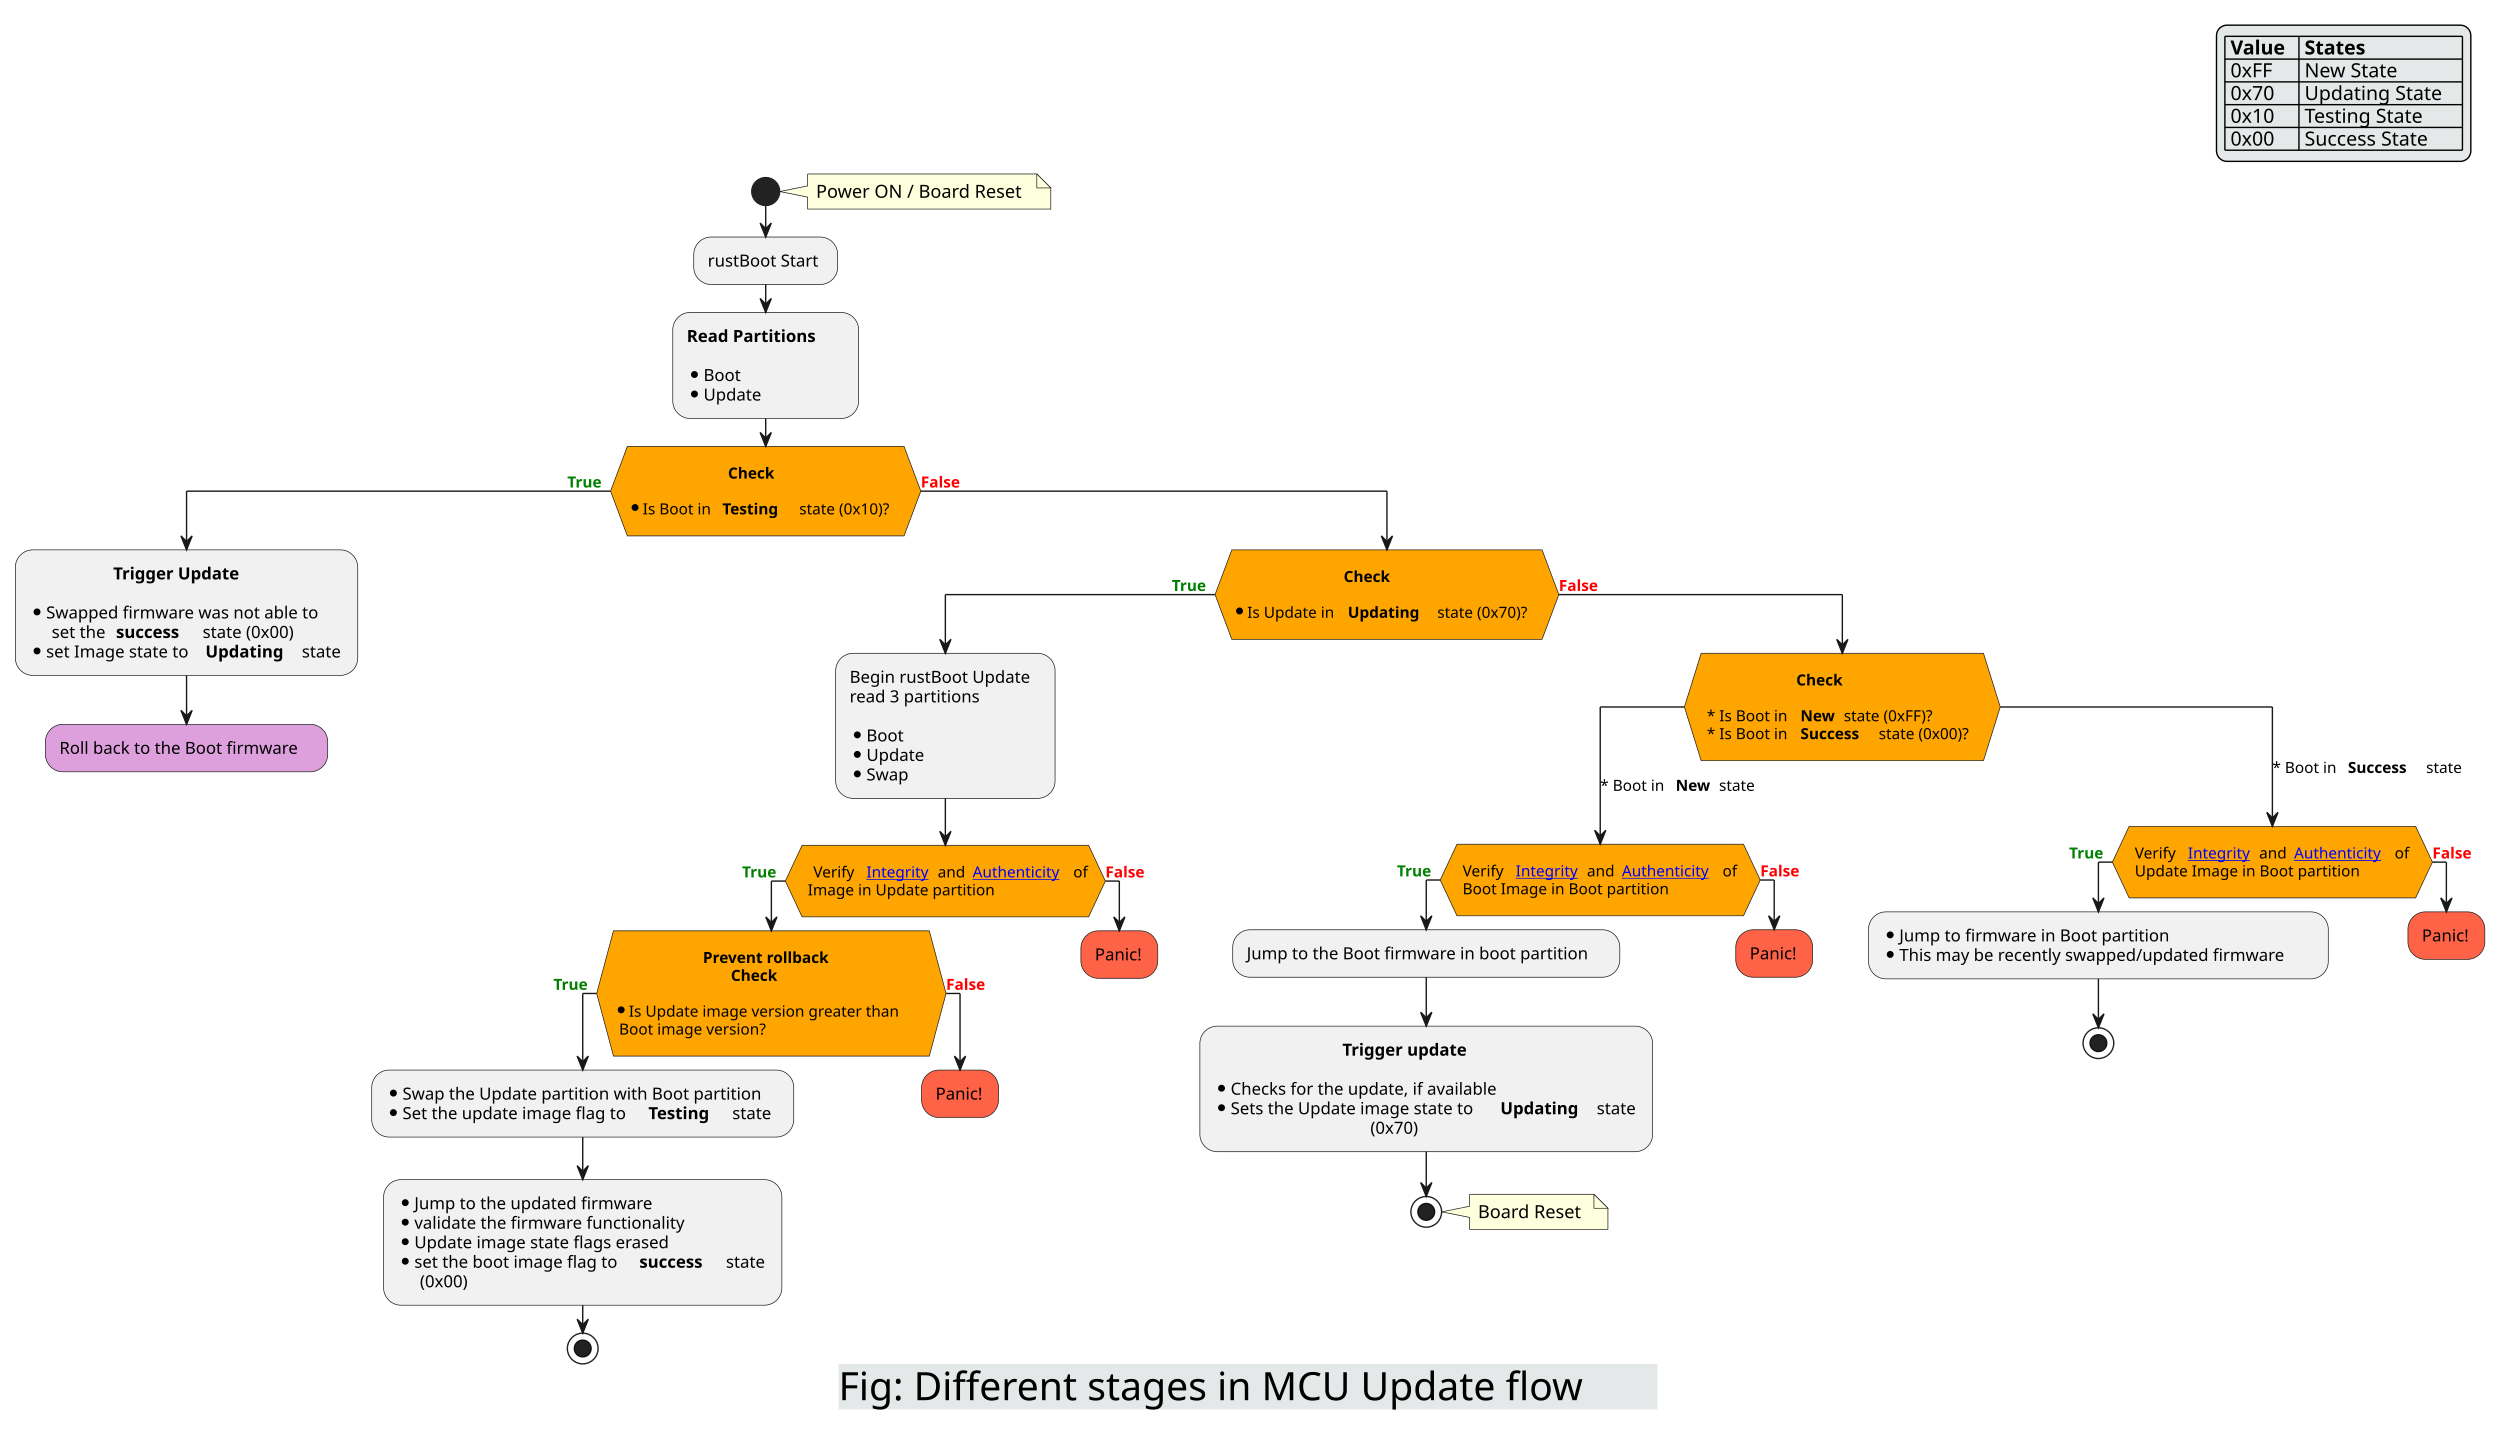
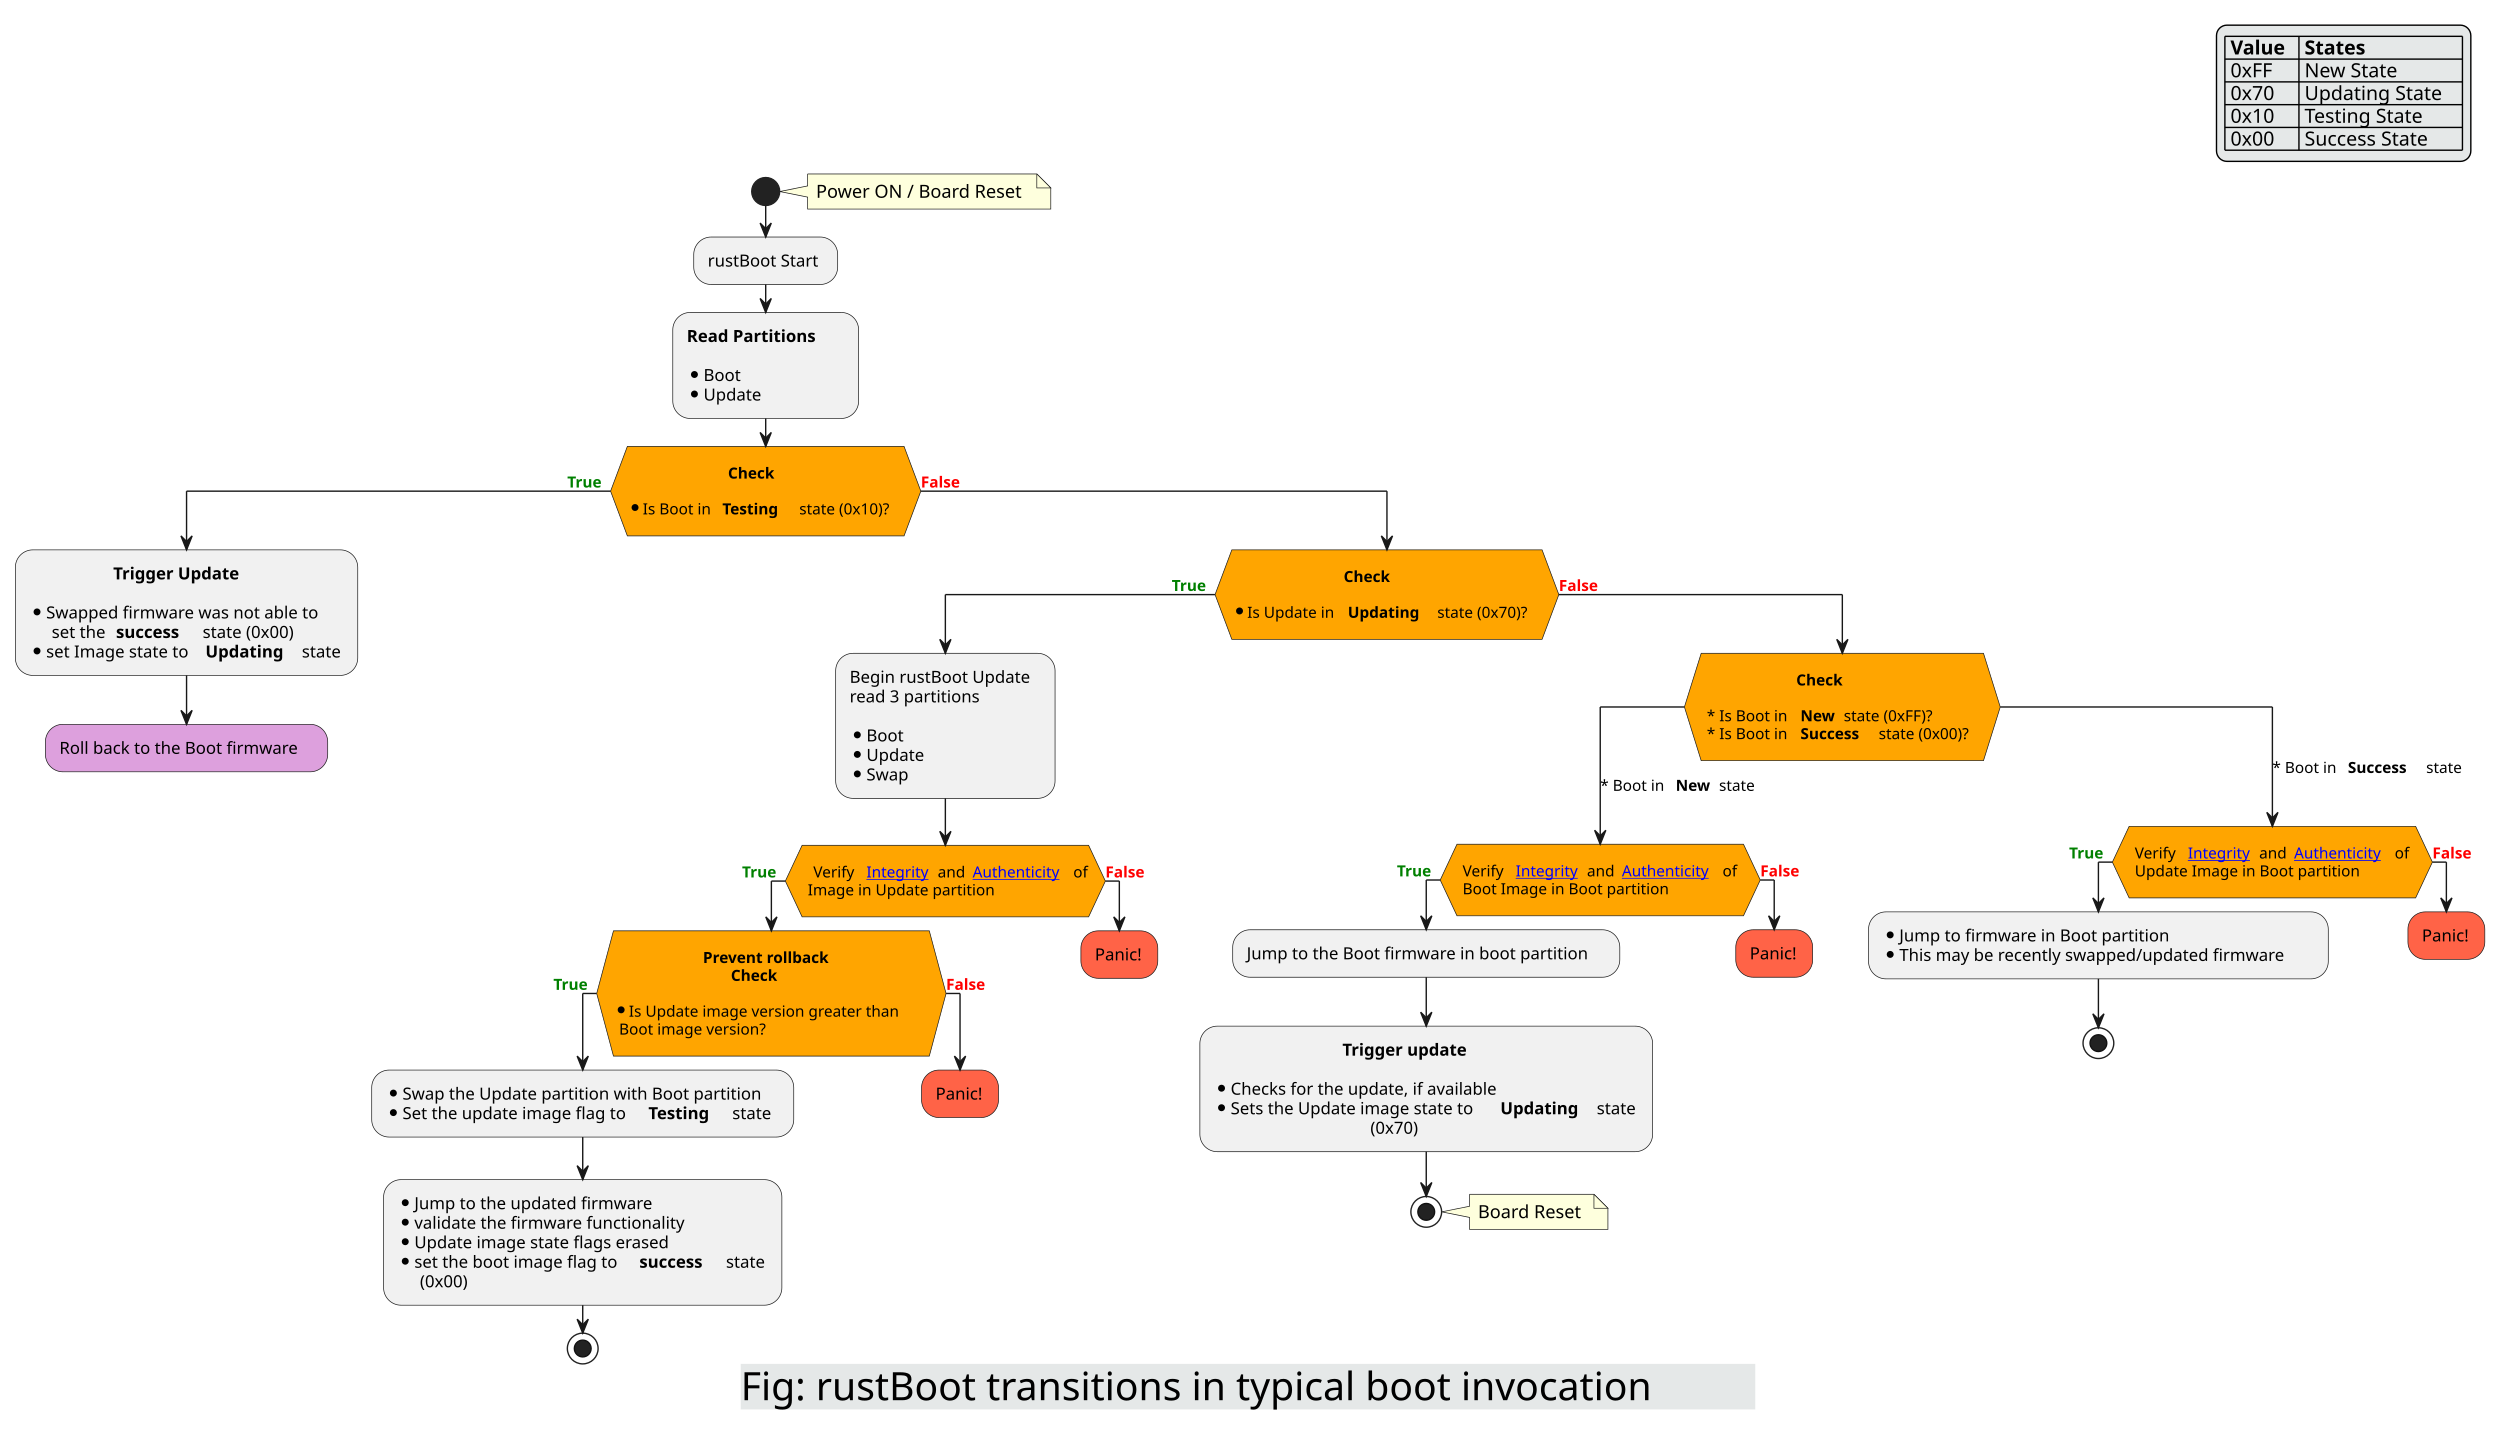
<svg xmlns="http://www.w3.org/2000/svg" xmlns:xlink="http://www.w3.org/1999/xlink" contentStyleType="text/css" height="1022px" preserveAspectRatio="none" style="width:1789px;height:1022px;background:#E5E8E8;" version="1.1" viewBox="0 0 1789 1022" width="1789px" zoomAndPan="magnify">
  <defs />
  <g>
    <rect fill="#E5E8E8" height="97.484" id="_legend" rx="7.5" ry="7.5" style="stroke:#000000;stroke-width:1.0;" width="182" x="1586.125" y="18" />
    <text fill="#000000" font-family="sans-serif" font-size="14" lengthAdjust="spacing" textLength="4" x="1592.125" y="38.995"> </text>
    <text fill="#000000" font-family="sans-serif" font-size="14" font-weight="bold" lengthAdjust="spacing" textLength="45" x="1596.125" y="38.995">Value</text>
    <text fill="#000000" font-family="sans-serif" font-size="14" lengthAdjust="spacing" textLength="4" x="1641.125" y="38.995"> </text>
    <text fill="#000000" font-family="sans-serif" font-size="14" lengthAdjust="spacing" textLength="4" x="1645.125" y="38.995"> </text>
    <text fill="#000000" font-family="sans-serif" font-size="14" font-weight="bold" lengthAdjust="spacing" textLength="54" x="1649.125" y="38.995">States</text>
    <text fill="#000000" font-family="sans-serif" font-size="14" lengthAdjust="spacing" textLength="4" x="1703.125" y="38.995"> </text>
    <text fill="#000000" font-family="sans-serif" font-size="14" lengthAdjust="spacing" textLength="33" x="1596.125" y="55.292">0xFF</text>
    <text fill="#000000" font-family="sans-serif" font-size="14" lengthAdjust="spacing" textLength="74" x="1649.125" y="55.292">New State</text>
    <text fill="#000000" font-family="sans-serif" font-size="14" lengthAdjust="spacing" textLength="35" x="1596.125" y="71.589">0x70</text>
    <text fill="#000000" font-family="sans-serif" font-size="14" lengthAdjust="spacing" textLength="109" x="1649.125" y="71.589">Updating State</text>
    <text fill="#000000" font-family="sans-serif" font-size="14" lengthAdjust="spacing" textLength="35" x="1596.125" y="87.886">0x10</text>
    <text fill="#000000" font-family="sans-serif" font-size="14" lengthAdjust="spacing" textLength="98" x="1649.125" y="87.886">Testing State</text>
    <text fill="#000000" font-family="sans-serif" font-size="14" lengthAdjust="spacing" textLength="35" x="1596.125" y="104.183">0x00</text>
    <text fill="#000000" font-family="sans-serif" font-size="14" lengthAdjust="spacing" textLength="100" x="1649.125" y="104.183">Success State</text>
    <line style="stroke:#000000;stroke-width:1.0;" x1="1592.125" x2="1762.125" y1="26" y2="26" />
    <line style="stroke:#000000;stroke-width:1.0;" x1="1592.125" x2="1762.125" y1="42.297" y2="42.297" />
    <line style="stroke:#000000;stroke-width:1.0;" x1="1592.125" x2="1762.125" y1="58.594" y2="58.594" />
    <line style="stroke:#000000;stroke-width:1.0;" x1="1592.125" x2="1762.125" y1="74.891" y2="74.891" />
    <line style="stroke:#000000;stroke-width:1.0;" x1="1592.125" x2="1762.125" y1="91.188" y2="91.188" />
    <line style="stroke:#000000;stroke-width:1.0;" x1="1592.125" x2="1762.125" y1="107.484" y2="107.484" />
    <line style="stroke:#000000;stroke-width:1.0;" x1="1592.125" x2="1592.125" y1="26" y2="107.484" />
    <line style="stroke:#000000;stroke-width:1.0;" x1="1645.125" x2="1645.125" y1="26" y2="107.484" />
    <line style="stroke:#000000;stroke-width:1.0;" x1="1762.125" x2="1762.125" y1="26" y2="107.484" />
    <path d="M577.938,124.484 L577.938,133.051 L557.938,137.051 L577.938,141.051 L577.938,149.617 A0,0 0 0 0 577.938,149.617 L751.938,149.617 A0,0 0 0 0 751.938,149.617 L751.938,134.484 L741.938,124.484 L577.938,124.484 A0,0 0 0 0 577.938,124.484 " fill="#FEFFDD" style="stroke:#181818;stroke-width:0.5;" />
    <path d="M741.938,124.484 L741.938,134.484 L751.938,134.484 L741.938,124.484 " fill="#FEFFDD" style="stroke:#181818;stroke-width:0.5;" />
    <text fill="#000000" font-family="sans-serif" font-size="13" lengthAdjust="spacing" textLength="153" x="583.938" y="141.551">Power ON / Board Reset</text>
    <ellipse cx="547.938" cy="137.051" fill="#222222" rx="10" ry="10" style="stroke:#222222;stroke-width:1.0;" />
    <rect fill="#F1F1F1" height="33.969" rx="12.5" ry="12.5" style="stroke:#181818;stroke-width:0.5;" width="103" x="496.438" y="169.617" />
    <text fill="#000000" font-family="sans-serif" font-size="12" lengthAdjust="spacing" textLength="83" x="506.438" y="190.756">rustBoot Start</text>
    <rect fill="#F1F1F1" height="75.875" rx="12.5" ry="12.5" style="stroke:#181818;stroke-width:0.5;" width="133" x="481.438" y="223.586" />
    <text fill="#000000" font-family="sans-serif" font-size="12" font-weight="bold" lengthAdjust="spacing" textLength="113" x="491.438" y="244.725">Read Partitions</text>
    <text fill="#000000" font-family="sans-serif" font-size="12" lengthAdjust="spacing" textLength="4" x="491.438" y="258.693"> </text>
    <ellipse cx="496.938" cy="267.992" fill="#000000" rx="2.5" ry="2.5" style="stroke:#000000;stroke-width:0.0;" />
    <text fill="#000000" font-family="sans-serif" font-size="12" lengthAdjust="spacing" textLength="28" x="503.438" y="272.662">Boot</text>
    <ellipse cx="496.938" cy="281.961" fill="#000000" rx="2.5" ry="2.5" style="stroke:#000000;stroke-width:0.0;" />
    <text fill="#000000" font-family="sans-serif" font-size="12" lengthAdjust="spacing" textLength="44" x="503.438" y="286.631">Update</text>
    <polygon fill="#FFA500" points="448.938,319.461,646.938,319.461,658.938,351.473,646.938,383.484,448.938,383.484,436.938,351.473,448.938,319.461" style="stroke:#181818;stroke-width:0.5;" />
    <text fill="#000000" font-family="sans-serif" font-size="11" lengthAdjust="spacing" textLength="4" x="448.938" y="329.671"> </text>
    <text fill="#000000" font-family="sans-serif" font-size="11" lengthAdjust="spacing" textLength="72" x="448.938" y="342.476">                  </text>
    <text fill="#000000" font-family="sans-serif" font-size="11" font-weight="bold" lengthAdjust="spacing" textLength="39" x="520.938" y="342.476">Check</text>
    <text fill="#000000" font-family="sans-serif" font-size="11" lengthAdjust="spacing" textLength="4" x="559.938" y="342.476"> </text>
    <text fill="#000000" font-family="sans-serif" font-size="11" lengthAdjust="spacing" textLength="4" x="448.938" y="355.281"> </text>
    <ellipse cx="454.438" cy="363.18" fill="#000000" rx="2.5" ry="2.5" style="stroke:#000000;stroke-width:0.0;" />
    <text fill="#000000" font-family="sans-serif" font-size="11" lengthAdjust="spacing" textLength="53" x="459.938" y="368.085">Is Boot in</text>
    <text fill="#000000" font-family="sans-serif" font-size="11" font-weight="bold" lengthAdjust="spacing" textLength="51" x="516.938" y="368.085">Testing</text>
    <text fill="#000000" font-family="sans-serif" font-size="11" lengthAdjust="spacing" textLength="75" x="571.938" y="368.085">state (0x10)?</text>
    <text fill="#000000" font-family="sans-serif" font-size="11" lengthAdjust="spacing" textLength="4" x="448.938" y="380.89"> </text>
    <text fill="#008000" font-family="sans-serif" font-size="11" font-weight="bold" lengthAdjust="spacing" textLength="31" x="405.938" y="348.878">True</text>
    <text fill="#FF0000" font-family="sans-serif" font-size="11" font-weight="bold" lengthAdjust="spacing" textLength="34" x="658.938" y="348.878">False</text>
    <rect fill="#F1F1F1" height="89.844" rx="12.5" ry="12.5" style="stroke:#181818;stroke-width:0.5;" width="245" x="11" y="393.484" />
    <text fill="#000000" font-family="sans-serif" font-size="12" lengthAdjust="spacing" textLength="60" x="21" y="414.623">               </text>
    <text fill="#000000" font-family="sans-serif" font-size="12" font-weight="bold" lengthAdjust="spacing" textLength="111" x="81" y="414.623">Trigger Update</text>
    <text fill="#000000" font-family="sans-serif" font-size="12" lengthAdjust="spacing" textLength="4" x="21" y="428.592"> </text>
    <ellipse cx="26.5" cy="437.891" fill="#000000" rx="2.5" ry="2.5" style="stroke:#000000;stroke-width:0.0;" />
    <text fill="#000000" font-family="sans-serif" font-size="12" lengthAdjust="spacing" textLength="211" x="33" y="442.56">Swapped firmware was not able to</text>
    <text fill="#000000" font-family="sans-serif" font-size="12" lengthAdjust="spacing" textLength="42" x="37" y="456.529">set the</text>
    <text fill="#000000" font-family="sans-serif" font-size="12" font-weight="bold" lengthAdjust="spacing" textLength="58" x="83" y="456.529">success</text>
    <text fill="#000000" font-family="sans-serif" font-size="12" lengthAdjust="spacing" textLength="75" x="145" y="456.529">state (0x00)</text>
    <ellipse cx="26.5" cy="465.828" fill="#000000" rx="2.5" ry="2.5" style="stroke:#000000;stroke-width:0.0;" />
    <text fill="#000000" font-family="sans-serif" font-size="12" lengthAdjust="spacing" textLength="110" x="33" y="470.498">set Image state to</text>
    <text fill="#000000" font-family="sans-serif" font-size="12" font-weight="bold" lengthAdjust="spacing" textLength="65" x="147" y="470.498">Updating</text>
    <text fill="#000000" font-family="sans-serif" font-size="12" lengthAdjust="spacing" textLength="30" x="216" y="470.498">state</text>
    <rect fill="#DDA0DD" height="33.969" rx="12.5" ry="12.5" style="stroke:#181818;stroke-width:0.5;" width="202" x="32.5" y="518.328" />
    <text fill="#000000" font-family="sans-serif" font-size="12" lengthAdjust="spacing" textLength="182" x="42.5" y="539.467">Roll back to the Boot firmware</text>
    <polygon fill="#FFA500" points="881.5,393.484,1103.5,393.484,1115.5,425.496,1103.5,457.508,881.5,457.508,869.5,425.496,881.5,393.484" style="stroke:#181818;stroke-width:0.5;" />
    <text fill="#000000" font-family="sans-serif" font-size="11" lengthAdjust="spacing" textLength="4" x="881.5" y="403.695"> </text>
    <text fill="#000000" font-family="sans-serif" font-size="11" lengthAdjust="spacing" textLength="80" x="881.5" y="416.5">                    </text>
    <text fill="#000000" font-family="sans-serif" font-size="11" font-weight="bold" lengthAdjust="spacing" textLength="39" x="961.5" y="416.5">Check</text>
    <text fill="#000000" font-family="sans-serif" font-size="11" lengthAdjust="spacing" textLength="4" x="1000.5" y="416.5"> </text>
    <text fill="#000000" font-family="sans-serif" font-size="11" lengthAdjust="spacing" textLength="8" x="881.5" y="429.304">  </text>
    <ellipse cx="887" cy="437.203" fill="#000000" rx="2.5" ry="2.5" style="stroke:#000000;stroke-width:0.0;" />
    <text fill="#000000" font-family="sans-serif" font-size="11" lengthAdjust="spacing" textLength="68" x="892.5" y="442.109">Is Update in</text>
    <text fill="#000000" font-family="sans-serif" font-size="11" font-weight="bold" lengthAdjust="spacing" textLength="60" x="964.5" y="442.109">Updating</text>
    <text fill="#000000" font-family="sans-serif" font-size="11" lengthAdjust="spacing" textLength="75" x="1028.5" y="442.109">state (0x70)?</text>
    <text fill="#000000" font-family="sans-serif" font-size="11" lengthAdjust="spacing" textLength="4" x="881.5" y="454.914"> </text>
    <text fill="#008000" font-family="sans-serif" font-size="11" font-weight="bold" lengthAdjust="spacing" textLength="31" x="838.5" y="422.902">True</text>
    <text fill="#FF0000" font-family="sans-serif" font-size="11" font-weight="bold" lengthAdjust="spacing" textLength="34" x="1115.5" y="422.902">False</text>
    <rect fill="#F1F1F1" height="103.812" rx="12.5" ry="12.5" style="stroke:#181818;stroke-width:0.5;" width="157" x="598" y="467.508" />
    <text fill="#000000" font-family="sans-serif" font-size="12" lengthAdjust="spacing" textLength="137" x="608" y="488.647">Begin rustBoot Update</text>
    <text fill="#000000" font-family="sans-serif" font-size="12" lengthAdjust="spacing" textLength="100" x="608" y="502.615">read 3 partitions</text>
    <text fill="#000000" font-family="sans-serif" font-size="12" lengthAdjust="spacing" textLength="4" x="608" y="516.584"> </text>
    <ellipse cx="613.5" cy="525.883" fill="#000000" rx="2.5" ry="2.5" style="stroke:#000000;stroke-width:0.0;" />
    <text fill="#000000" font-family="sans-serif" font-size="12" lengthAdjust="spacing" textLength="28" x="620" y="530.553">Boot</text>
    <ellipse cx="613.5" cy="539.852" fill="#000000" rx="2.5" ry="2.5" style="stroke:#000000;stroke-width:0.0;" />
    <text fill="#000000" font-family="sans-serif" font-size="12" lengthAdjust="spacing" textLength="44" x="620" y="544.521">Update</text>
    <ellipse cx="613.5" cy="553.82" fill="#000000" rx="2.5" ry="2.5" style="stroke:#000000;stroke-width:0.0;" />
    <text fill="#000000" font-family="sans-serif" font-size="12" lengthAdjust="spacing" textLength="33" x="620" y="558.49">Swap</text>
    <polygon fill="#FFA500" points="574,604.891,779,604.891,791,630.5,779,656.109,574,656.109,562,630.5,574,604.891" style="stroke:#181818;stroke-width:0.5;" />
    <text fill="#000000" font-family="sans-serif" font-size="11" lengthAdjust="spacing" textLength="4" x="574" y="615.101"> </text>
    <text fill="#000000" font-family="sans-serif" font-size="11" lengthAdjust="spacing" textLength="34" x="582" y="627.906">Verify</text>
    <a href="https://raw.githubusercontent.com/UdayakumarHidakal/RustBoot-state-diagrams/main/verify_Intigrity_diagram.svg" target="_top" title="Verify Integrity" xlink:actuate="onRequest" xlink:href="https://raw.githubusercontent.com/UdayakumarHidakal/RustBoot-state-diagrams/main/verify_Intigrity_diagram.svg" xlink:show="new" xlink:title="Verify Integrity" xlink:type="simple">
      <text fill="#0000FF" font-family="sans-serif" font-size="11" lengthAdjust="spacing" text-decoration="underline" textLength="47" x="620" y="627.906">Integrity</text>
    </a>
    <text fill="#000000" font-family="sans-serif" font-size="11" lengthAdjust="spacing" textLength="21" x="671" y="627.906">and</text>
    <a href="https://raw.githubusercontent.com/UdayakumarHidakal/RustBoot-state-diagrams/main/verify_Authenticity_diagram.svg" target="_top" title="Verify Authenticity" xlink:actuate="onRequest" xlink:href="https://raw.githubusercontent.com/UdayakumarHidakal/RustBoot-state-diagrams/main/verify_Authenticity_diagram.svg" xlink:show="new" xlink:title="Verify Authenticity" xlink:type="simple">
      <text fill="#0000FF" font-family="sans-serif" font-size="11" lengthAdjust="spacing" text-decoration="underline" textLength="68" x="696" y="627.906">Authenticity</text>
    </a>
    <text fill="#000000" font-family="sans-serif" font-size="11" lengthAdjust="spacing" textLength="11" x="768" y="627.906">of</text>
    <text fill="#000000" font-family="sans-serif" font-size="11" lengthAdjust="spacing" textLength="145" x="578" y="640.71">Image in Update partition</text>
    <text fill="#000000" font-family="sans-serif" font-size="11" lengthAdjust="spacing" textLength="4" x="574" y="653.515"> </text>
    <text fill="#008000" font-family="sans-serif" font-size="11" font-weight="bold" lengthAdjust="spacing" textLength="31" x="531" y="627.906">True</text>
    <text fill="#FF0000" font-family="sans-serif" font-size="11" font-weight="bold" lengthAdjust="spacing" textLength="34" x="791" y="627.906">False</text>
    <polygon fill="#FFA500" points="439,666.109,665,666.109,677,710.926,665,755.742,439,755.742,427,710.926,439,666.109" style="stroke:#181818;stroke-width:0.5;" />
    <text fill="#000000" font-family="sans-serif" font-size="11" lengthAdjust="spacing" textLength="4" x="439" y="676.32"> </text>
    <text fill="#000000" font-family="sans-serif" font-size="11" lengthAdjust="spacing" textLength="64" x="439" y="689.125">                </text>
    <text fill="#000000" font-family="sans-serif" font-size="11" font-weight="bold" lengthAdjust="spacing" textLength="110" x="503" y="689.125">Prevent rollback</text>
    <text fill="#000000" font-family="sans-serif" font-size="11" lengthAdjust="spacing" textLength="4" x="613" y="689.125"> </text>
    <text fill="#000000" font-family="sans-serif" font-size="11" lengthAdjust="spacing" textLength="84" x="439" y="701.929">                     </text>
    <text fill="#000000" font-family="sans-serif" font-size="11" font-weight="bold" lengthAdjust="spacing" textLength="39" x="523" y="701.929">Check</text>
    <text fill="#000000" font-family="sans-serif" font-size="11" lengthAdjust="spacing" textLength="4" x="562" y="701.929"> </text>
    <text fill="#000000" font-family="sans-serif" font-size="11" lengthAdjust="spacing" textLength="24" x="439" y="714.734">      </text>
    <ellipse cx="444.5" cy="722.633" fill="#000000" rx="2.5" ry="2.5" style="stroke:#000000;stroke-width:0.0;" />
    <text fill="#000000" font-family="sans-serif" font-size="11" lengthAdjust="spacing" textLength="215" x="450" y="727.539">Is Update image version greater than</text>
    <text fill="#000000" font-family="sans-serif" font-size="11" lengthAdjust="spacing" textLength="118" x="443" y="740.343">Boot image version?</text>
    <text fill="#000000" font-family="sans-serif" font-size="11" lengthAdjust="spacing" textLength="4" x="439" y="753.148"> </text>
    <text fill="#008000" font-family="sans-serif" font-size="11" font-weight="bold" lengthAdjust="spacing" textLength="31" x="396" y="708.332">True</text>
    <text fill="#FF0000" font-family="sans-serif" font-size="11" font-weight="bold" lengthAdjust="spacing" textLength="34" x="677" y="708.332">False</text>
    <rect fill="#F1F1F1" height="47.938" rx="12.5" ry="12.5" style="stroke:#181818;stroke-width:0.5;" width="302" x="266" y="765.742" />
    <ellipse cx="281.5" cy="782.211" fill="#000000" rx="2.5" ry="2.5" style="stroke:#000000;stroke-width:0.0;" />
    <text fill="#000000" font-family="sans-serif" font-size="12" lengthAdjust="spacing" textLength="270" x="288" y="786.881">Swap the Update partition with Boot partition</text>
    <ellipse cx="281.5" cy="796.18" fill="#000000" rx="2.5" ry="2.5" style="stroke:#000000;stroke-width:0.0;" />
    <text fill="#000000" font-family="sans-serif" font-size="12" lengthAdjust="spacing" textLength="172" x="288" y="800.85">Set the update image flag to</text>
    <text fill="#000000" font-family="sans-serif" font-size="12" font-weight="bold" lengthAdjust="spacing" textLength="56" x="464" y="800.85">Testing</text>
    <text fill="#000000" font-family="sans-serif" font-size="12" lengthAdjust="spacing" textLength="30" x="524" y="800.85">state</text>
    <rect fill="#F1F1F1" height="89.844" rx="12.5" ry="12.5" style="stroke:#181818;stroke-width:0.5;" width="285" x="274.5" y="844.156" />
    <ellipse cx="290" cy="860.625" fill="#000000" rx="2.5" ry="2.5" style="stroke:#000000;stroke-width:0.0;" />
    <text fill="#000000" font-family="sans-serif" font-size="12" lengthAdjust="spacing" textLength="180" x="296.5" y="865.295">Jump to the updated firmware</text>
    <ellipse cx="290" cy="874.594" fill="#000000" rx="2.5" ry="2.5" style="stroke:#000000;stroke-width:0.0;" />
    <text fill="#000000" font-family="sans-serif" font-size="12" lengthAdjust="spacing" textLength="202" x="296.5" y="879.264">validate the firmware functionality</text>
    <ellipse cx="290" cy="888.562" fill="#000000" rx="2.5" ry="2.5" style="stroke:#000000;stroke-width:0.0;" />
    <text fill="#000000" font-family="sans-serif" font-size="12" lengthAdjust="spacing" textLength="199" x="296.5" y="893.232">Update image state flags erased</text>
    <ellipse cx="290" cy="902.531" fill="#000000" rx="2.5" ry="2.5" style="stroke:#000000;stroke-width:0.0;" />
    <text fill="#000000" font-family="sans-serif" font-size="12" lengthAdjust="spacing" textLength="157" x="296.5" y="907.201">set the boot image flag to</text>
    <text fill="#000000" font-family="sans-serif" font-size="12" font-weight="bold" lengthAdjust="spacing" textLength="58" x="457.5" y="907.201">success</text>
    <text fill="#000000" font-family="sans-serif" font-size="12" lengthAdjust="spacing" textLength="30" x="519.5" y="907.201">state</text>
    <text fill="#000000" font-family="sans-serif" font-size="12" lengthAdjust="spacing" textLength="41" x="300.5" y="921.17">(0x00)</text>
    <ellipse cx="417" cy="965" rx="11" ry="11" style="stroke:#222222;stroke-width:1.0;fill:none;" />
    <ellipse cx="417" cy="965" fill="#222222" rx="6" ry="6" style="stroke:#111111;stroke-width:1.0;" />
    <rect fill="#FF6347" height="33.969" rx="12.5" ry="12.5" style="stroke:#181818;stroke-width:0.5;" width="55" x="659.5" y="765.742" />
    <text fill="#000000" font-family="sans-serif" font-size="12" lengthAdjust="spacing" textLength="35" x="669.5" y="786.881">Panic!</text>
    <rect fill="#FF6347" height="33.969" rx="12.5" ry="12.5" style="stroke:#181818;stroke-width:0.5;" width="55" x="773.5" y="666.109" />
    <text fill="#000000" font-family="sans-serif" font-size="12" lengthAdjust="spacing" textLength="35" x="783.5" y="687.248">Panic!</text>
    <polygon fill="#FFA500" points="1217.375,467.508,1419.375,467.508,1431.375,505.922,1419.375,544.336,1217.375,544.336,1205.375,505.922,1217.375,467.508" style="stroke:#181818;stroke-width:0.5;" />
    <text fill="#000000" font-family="sans-serif" font-size="11" lengthAdjust="spacing" textLength="4" x="1217.375" y="477.718"> </text>
    <text fill="#000000" font-family="sans-serif" font-size="11" lengthAdjust="spacing" textLength="68" x="1217.375" y="490.523">                 </text>
    <text fill="#000000" font-family="sans-serif" font-size="11" font-weight="bold" lengthAdjust="spacing" textLength="39" x="1285.375" y="490.523">Check</text>
    <text fill="#000000" font-family="sans-serif" font-size="11" lengthAdjust="spacing" textLength="4" x="1217.375" y="503.328"> </text>
    <text fill="#000000" font-family="sans-serif" font-size="11" lengthAdjust="spacing" textLength="63" x="1221.375" y="516.132">* Is Boot in</text>
    <text fill="#000000" font-family="sans-serif" font-size="11" font-weight="bold" lengthAdjust="spacing" textLength="27" x="1288.375" y="516.132">New</text>
    <text fill="#000000" font-family="sans-serif" font-size="11" lengthAdjust="spacing" textLength="73" x="1319.375" y="516.132">state (0xFF)?</text>
    <text fill="#000000" font-family="sans-serif" font-size="11" lengthAdjust="spacing" textLength="63" x="1221.375" y="528.937">* Is Boot in</text>
    <text fill="#000000" font-family="sans-serif" font-size="11" font-weight="bold" lengthAdjust="spacing" textLength="52" x="1288.375" y="528.937">Success</text>
    <text fill="#000000" font-family="sans-serif" font-size="11" lengthAdjust="spacing" textLength="75" x="1344.375" y="528.937">state (0x00)?</text>
    <text fill="#000000" font-family="sans-serif" font-size="11" lengthAdjust="spacing" textLength="4" x="1217.375" y="541.742"> </text>
    <polygon fill="#FFA500" points="1042.625,604.125,1247.625,604.125,1259.625,629.734,1247.625,655.344,1042.625,655.344,1030.625,629.734,1042.625,604.125" style="stroke:#181818;stroke-width:0.5;" />
    <text fill="#000000" font-family="sans-serif" font-size="11" lengthAdjust="spacing" textLength="4" x="1042.625" y="614.335"> </text>
    <text fill="#000000" font-family="sans-serif" font-size="11" lengthAdjust="spacing" textLength="34" x="1046.625" y="627.14">Verify</text>
    <a href="https://raw.githubusercontent.com/UdayakumarHidakal/RustBoot-state-diagrams/main/verify_Intigrity_diagram.svg" target="_top" title="Verify Integrity" xlink:actuate="onRequest" xlink:href="https://raw.githubusercontent.com/UdayakumarHidakal/RustBoot-state-diagrams/main/verify_Intigrity_diagram.svg" xlink:show="new" xlink:title="Verify Integrity" xlink:type="simple">
      <text fill="#0000FF" font-family="sans-serif" font-size="11" lengthAdjust="spacing" text-decoration="underline" textLength="47" x="1084.625" y="627.14">Integrity</text>
    </a>
    <text fill="#000000" font-family="sans-serif" font-size="11" lengthAdjust="spacing" textLength="21" x="1135.625" y="627.14">and</text>
    <a href="https://raw.githubusercontent.com/UdayakumarHidakal/RustBoot-state-diagrams/main/verify_Authenticity_diagram.svg" target="_top" title="Verify Authenticity" xlink:actuate="onRequest" xlink:href="https://raw.githubusercontent.com/UdayakumarHidakal/RustBoot-state-diagrams/main/verify_Authenticity_diagram.svg" xlink:show="new" xlink:title="Verify Authenticity" xlink:type="simple">
      <text fill="#0000FF" font-family="sans-serif" font-size="11" lengthAdjust="spacing" text-decoration="underline" textLength="68" x="1160.625" y="627.14">Authenticity</text>
    </a>
    <text fill="#000000" font-family="sans-serif" font-size="11" lengthAdjust="spacing" textLength="11" x="1232.625" y="627.14">of</text>
    <text fill="#000000" font-family="sans-serif" font-size="11" lengthAdjust="spacing" textLength="160" x="1046.625" y="639.945">Boot Image in Boot partition</text>
    <text fill="#000000" font-family="sans-serif" font-size="11" lengthAdjust="spacing" textLength="4" x="1042.625" y="652.75"> </text>
    <text fill="#008000" font-family="sans-serif" font-size="11" font-weight="bold" lengthAdjust="spacing" textLength="31" x="999.625" y="627.14">True</text>
    <text fill="#FF0000" font-family="sans-serif" font-size="11" font-weight="bold" lengthAdjust="spacing" textLength="34" x="1259.625" y="627.14">False</text>
    <rect fill="#F1F1F1" height="33.969" rx="12.5" ry="12.5" style="stroke:#181818;stroke-width:0.5;" width="277" x="882.125" y="665.344" />
    <text fill="#000000" font-family="sans-serif" font-size="12" lengthAdjust="spacing" textLength="257" x="892.125" y="686.482">Jump to the Boot firmware in boot partition</text>
    <rect fill="#F1F1F1" height="89.844" rx="12.5" ry="12.5" style="stroke:#181818;stroke-width:0.5;" width="324" x="858.625" y="734.312" />
    <text fill="#000000" font-family="sans-serif" font-size="12" lengthAdjust="spacing" textLength="92" x="868.625" y="755.451">                       </text>
    <text fill="#000000" font-family="sans-serif" font-size="12" font-weight="bold" lengthAdjust="spacing" textLength="111" x="960.625" y="755.451">Trigger update</text>
    <text fill="#000000" font-family="sans-serif" font-size="12" lengthAdjust="spacing" textLength="8" x="868.625" y="769.42">  </text>
    <ellipse cx="874.125" cy="778.719" fill="#000000" rx="2.5" ry="2.5" style="stroke:#000000;stroke-width:0.0;" />
    <text fill="#000000" font-family="sans-serif" font-size="12" lengthAdjust="spacing" textLength="206" x="880.625" y="783.389">Checks for the update, if available</text>
    <ellipse cx="874.125" cy="792.688" fill="#000000" rx="2.5" ry="2.5" style="stroke:#000000;stroke-width:0.0;" />
    <text fill="#000000" font-family="sans-serif" font-size="12" lengthAdjust="spacing" textLength="189" x="880.625" y="797.357">Sets the Update image state to</text>
    <text fill="#000000" font-family="sans-serif" font-size="12" font-weight="bold" lengthAdjust="spacing" textLength="65" x="1073.625" y="797.357">Updating</text>
    <text fill="#000000" font-family="sans-serif" font-size="12" lengthAdjust="spacing" textLength="30" x="1142.625" y="797.357">state</text>
    <text fill="#000000" font-family="sans-serif" font-size="12" lengthAdjust="spacing" textLength="41" x="980.625" y="811.326">(0x70)</text>
    <path d="M1051.625,854.633 L1051.625,863.199 L1031.625,867.199 L1051.625,871.199 L1051.625,879.766 A0,0 0 0 0 1051.625,879.766 L1150.625,879.766 A0,0 0 0 0 1150.625,879.766 L1150.625,864.633 L1140.625,854.633 L1051.625,854.633 A0,0 0 0 0 1051.625,854.633 " fill="#FEFFDD" style="stroke:#181818;stroke-width:0.5;" />
    <path d="M1140.625,854.633 L1140.625,864.633 L1150.625,864.633 L1140.625,854.633 " fill="#FEFFDD" style="stroke:#181818;stroke-width:0.5;" />
    <text fill="#000000" font-family="sans-serif" font-size="13" lengthAdjust="spacing" textLength="78" x="1057.625" y="871.7">Board Reset</text>
    <ellipse cx="1020.625" cy="867.199" rx="11" ry="11" style="stroke:#222222;stroke-width:1.0;fill:none;" />
    <ellipse cx="1020.625" cy="867.199" fill="#222222" rx="6" ry="6" style="stroke:#111111;stroke-width:1.0;" />
    <rect fill="#FF6347" height="33.969" rx="12.5" ry="12.5" style="stroke:#181818;stroke-width:0.5;" width="55" x="1242.125" y="665.344" />
    <text fill="#000000" font-family="sans-serif" font-size="12" lengthAdjust="spacing" textLength="35" x="1252.125" y="686.482">Panic!</text>
    <polygon fill="#FFA500" points="1523.625,591.32,1728.625,591.32,1740.625,616.93,1728.625,642.539,1523.625,642.539,1511.625,616.93,1523.625,591.32" style="stroke:#181818;stroke-width:0.5;" />
    <text fill="#000000" font-family="sans-serif" font-size="11" lengthAdjust="spacing" textLength="4" x="1523.625" y="601.531"> </text>
    <text fill="#000000" font-family="sans-serif" font-size="11" lengthAdjust="spacing" textLength="34" x="1527.625" y="614.335">Verify</text>
    <a href="https://raw.githubusercontent.com/UdayakumarHidakal/RustBoot-state-diagrams/main/verify_Intigrity_diagram.svg" target="_top" title="Verify Integrity" xlink:actuate="onRequest" xlink:href="https://raw.githubusercontent.com/UdayakumarHidakal/RustBoot-state-diagrams/main/verify_Intigrity_diagram.svg" xlink:show="new" xlink:title="Verify Integrity" xlink:type="simple">
      <text fill="#0000FF" font-family="sans-serif" font-size="11" lengthAdjust="spacing" text-decoration="underline" textLength="47" x="1565.625" y="614.335">Integrity</text>
    </a>
    <text fill="#000000" font-family="sans-serif" font-size="11" lengthAdjust="spacing" textLength="21" x="1616.625" y="614.335">and</text>
    <a href="https://raw.githubusercontent.com/UdayakumarHidakal/RustBoot-state-diagrams/main/verify_Authenticity_diagram.svg" target="_top" title="Verify Authenticity" xlink:actuate="onRequest" xlink:href="https://raw.githubusercontent.com/UdayakumarHidakal/RustBoot-state-diagrams/main/verify_Authenticity_diagram.svg" xlink:show="new" xlink:title="Verify Authenticity" xlink:type="simple">
      <text fill="#0000FF" font-family="sans-serif" font-size="11" lengthAdjust="spacing" text-decoration="underline" textLength="68" x="1641.625" y="614.335">Authenticity</text>
    </a>
    <text fill="#000000" font-family="sans-serif" font-size="11" lengthAdjust="spacing" textLength="11" x="1713.625" y="614.335">of</text>
    <text fill="#000000" font-family="sans-serif" font-size="11" lengthAdjust="spacing" textLength="175" x="1527.625" y="627.14">Update Image in Boot partition</text>
    <text fill="#000000" font-family="sans-serif" font-size="11" lengthAdjust="spacing" textLength="4" x="1523.625" y="639.945"> </text>
    <text fill="#008000" font-family="sans-serif" font-size="11" font-weight="bold" lengthAdjust="spacing" textLength="31" x="1480.625" y="614.335">True</text>
    <text fill="#FF0000" font-family="sans-serif" font-size="11" font-weight="bold" lengthAdjust="spacing" textLength="34" x="1740.625" y="614.335">False</text>
    <rect fill="#F1F1F1" height="47.938" rx="12.5" ry="12.5" style="stroke:#181818;stroke-width:0.5;" width="329" x="1337.125" y="652.539" />
    <ellipse cx="1352.625" cy="669.008" fill="#000000" rx="2.5" ry="2.5" style="stroke:#000000;stroke-width:0.0;" />
    <text fill="#000000" font-family="sans-serif" font-size="12" lengthAdjust="spacing" textLength="202" x="1359.125" y="673.678">Jump to firmware in Boot partition</text>
    <ellipse cx="1352.625" cy="682.977" fill="#000000" rx="2.5" ry="2.5" style="stroke:#000000;stroke-width:0.0;" />
    <text fill="#000000" font-family="sans-serif" font-size="12" lengthAdjust="spacing" textLength="297" x="1359.125" y="687.646">This may be recently swapped/updated firmware</text>
    <ellipse cx="1501.625" cy="746.477" rx="11" ry="11" style="stroke:#222222;stroke-width:1.0;fill:none;" />
    <ellipse cx="1501.625" cy="746.477" fill="#222222" rx="6" ry="6" style="stroke:#111111;stroke-width:1.0;" />
    <rect fill="#FF6347" height="33.969" rx="12.5" ry="12.5" style="stroke:#181818;stroke-width:0.5;" width="55" x="1723.125" y="652.539" />
    <text fill="#000000" font-family="sans-serif" font-size="12" lengthAdjust="spacing" textLength="35" x="1733.125" y="673.678">Panic!</text>
    <line style="stroke:#181818;stroke-width:1.0;" x1="547.938" x2="547.938" y1="147.051" y2="169.617" />
    <polygon fill="#181818" points="543.938,159.617,547.938,169.617,551.938,159.617,547.938,163.617" style="stroke:#181818;stroke-width:1.0;" />
    <line style="stroke:#181818;stroke-width:1.0;" x1="547.938" x2="547.938" y1="203.586" y2="223.586" />
    <polygon fill="#181818" points="543.938,213.586,547.938,223.586,551.938,213.586,547.938,217.586" style="stroke:#181818;stroke-width:1.0;" />
    <line style="stroke:#181818;stroke-width:1.0;" x1="133.5" x2="133.5" y1="483.328" y2="518.328" />
    <polygon fill="#181818" points="129.5,508.328,133.5,518.328,137.5,508.328,133.5,512.328" style="stroke:#181818;stroke-width:1.0;" />
    <line style="stroke:#181818;stroke-width:1.0;" x1="417" x2="417" y1="813.68" y2="844.156" />
    <polygon fill="#181818" points="413,834.156,417,844.156,421,834.156,417,838.156" style="stroke:#181818;stroke-width:1.0;" />
    <line style="stroke:#181818;stroke-width:1.0;" x1="417" x2="417" y1="934" y2="954" />
    <polygon fill="#181818" points="413,944,417,954,421,944,417,948" style="stroke:#181818;stroke-width:1.0;" />
    <line style="stroke:#181818;stroke-width:1.0;" x1="427" x2="417" y1="710.926" y2="710.926" />
    <line style="stroke:#181818;stroke-width:1.0;" x1="417" x2="417" y1="710.926" y2="765.742" />
    <polygon fill="#181818" points="413,755.742,417,765.742,421,755.742,417,759.742" style="stroke:#181818;stroke-width:1.0;" />
    <line style="stroke:#181818;stroke-width:1.0;" x1="677" x2="687" y1="710.926" y2="710.926" />
    <line style="stroke:#181818;stroke-width:1.0;" x1="687" x2="687" y1="710.926" y2="765.742" />
    <polygon fill="#181818" points="683,755.742,687,765.742,691,755.742,687,759.742" style="stroke:#181818;stroke-width:1.0;" />
    <line style="stroke:#181818;stroke-width:1.0;" x1="562" x2="552" y1="630.5" y2="630.5" />
    <line style="stroke:#181818;stroke-width:1.0;" x1="552" x2="552" y1="630.5" y2="666.109" />
    <polygon fill="#181818" points="548,656.109,552,666.109,556,656.109,552,660.109" style="stroke:#181818;stroke-width:1.0;" />
    <line style="stroke:#181818;stroke-width:1.0;" x1="791" x2="801" y1="630.5" y2="630.5" />
    <line style="stroke:#181818;stroke-width:1.0;" x1="801" x2="801" y1="630.5" y2="666.109" />
    <polygon fill="#181818" points="797,656.109,801,666.109,805,656.109,801,660.109" style="stroke:#181818;stroke-width:1.0;" />
    <line style="stroke:#181818;stroke-width:1.0;" x1="676.5" x2="676.5" y1="571.32" y2="604.891" />
    <polygon fill="#181818" points="672.5,594.891,676.5,604.891,680.5,594.891,676.5,598.891" style="stroke:#181818;stroke-width:1.0;" />
    <line style="stroke:#181818;stroke-width:1.0;" x1="1020.625" x2="1020.625" y1="699.312" y2="734.312" />
    <polygon fill="#181818" points="1016.625,724.312,1020.625,734.312,1024.625,724.312,1020.625,728.312" style="stroke:#181818;stroke-width:1.0;" />
    <line style="stroke:#181818;stroke-width:1.0;" x1="1020.625" x2="1020.625" y1="824.156" y2="856.199" />
    <polygon fill="#181818" points="1016.625,846.199,1020.625,856.199,1024.625,846.199,1020.625,850.199" style="stroke:#181818;stroke-width:1.0;" />
    <line style="stroke:#181818;stroke-width:1.0;" x1="1030.625" x2="1020.625" y1="629.734" y2="629.734" />
    <line style="stroke:#181818;stroke-width:1.0;" x1="1020.625" x2="1020.625" y1="629.734" y2="665.344" />
    <polygon fill="#181818" points="1016.625,655.344,1020.625,665.344,1024.625,655.344,1020.625,659.344" style="stroke:#181818;stroke-width:1.0;" />
    <line style="stroke:#181818;stroke-width:1.0;" x1="1259.625" x2="1269.625" y1="629.734" y2="629.734" />
    <line style="stroke:#181818;stroke-width:1.0;" x1="1269.625" x2="1269.625" y1="629.734" y2="665.344" />
    <polygon fill="#181818" points="1265.625,655.344,1269.625,665.344,1273.625,655.344,1269.625,659.344" style="stroke:#181818;stroke-width:1.0;" />
    <line style="stroke:#181818;stroke-width:1.0;" x1="1501.625" x2="1501.625" y1="700.477" y2="735.477" />
    <polygon fill="#181818" points="1497.625,725.477,1501.625,735.477,1505.625,725.477,1501.625,729.477" style="stroke:#181818;stroke-width:1.0;" />
    <line style="stroke:#181818;stroke-width:1.0;" x1="1511.625" x2="1501.625" y1="616.93" y2="616.93" />
    <line style="stroke:#181818;stroke-width:1.0;" x1="1501.625" x2="1501.625" y1="616.93" y2="652.539" />
    <polygon fill="#181818" points="1497.625,642.539,1501.625,652.539,1505.625,642.539,1501.625,646.539" style="stroke:#181818;stroke-width:1.0;" />
    <line style="stroke:#181818;stroke-width:1.0;" x1="1740.625" x2="1750.625" y1="616.93" y2="616.93" />
    <line style="stroke:#181818;stroke-width:1.0;" x1="1750.625" x2="1750.625" y1="616.93" y2="652.539" />
    <polygon fill="#181818" points="1746.625,642.539,1750.625,652.539,1754.625,642.539,1750.625,646.539" style="stroke:#181818;stroke-width:1.0;" />
    <line style="stroke:#181818;stroke-width:1.0;" x1="1205.375" x2="1145.125" y1="505.922" y2="505.922" />
    <line style="stroke:#181818;stroke-width:1.0;" x1="1145.125" x2="1145.125" y1="505.922" y2="604.125" />
    <polygon fill="#181818" points="1141.125,594.125,1145.125,604.125,1149.125,594.125,1145.125,598.125" style="stroke:#181818;stroke-width:1.0;" />
    <text fill="#000000" font-family="sans-serif" font-size="11" lengthAdjust="spacing" textLength="4" x="1145.125" y="553.144"> </text>
    <text fill="#000000" font-family="sans-serif" font-size="11" lengthAdjust="spacing" textLength="50" x="1145.125" y="565.949">* Boot in</text>
    <text fill="#000000" font-family="sans-serif" font-size="11" font-weight="bold" lengthAdjust="spacing" textLength="27" x="1199.125" y="565.949">New</text>
    <text fill="#000000" font-family="sans-serif" font-size="11" lengthAdjust="spacing" textLength="29" x="1230.125" y="565.949">state</text>
    <line style="stroke:#181818;stroke-width:1.0;" x1="1431.375" x2="1626.125" y1="505.922" y2="505.922" />
    <line style="stroke:#181818;stroke-width:1.0;" x1="1626.125" x2="1626.125" y1="505.922" y2="591.32" />
    <polygon fill="#181818" points="1622.125,581.32,1626.125,591.32,1630.125,581.32,1626.125,585.32" style="stroke:#181818;stroke-width:1.0;" />
    <text fill="#000000" font-family="sans-serif" font-size="11" lengthAdjust="spacing" textLength="50" x="1626.125" y="553.144">* Boot in</text>
    <text fill="#000000" font-family="sans-serif" font-size="11" font-weight="bold" lengthAdjust="spacing" textLength="52" x="1680.125" y="553.144">Success</text>
    <text fill="#000000" font-family="sans-serif" font-size="11" lengthAdjust="spacing" textLength="29" x="1736.125" y="553.144">state</text>
    <line style="stroke:#181818;stroke-width:1.0;" x1="869.5" x2="676.5" y1="425.496" y2="425.496" />
    <line style="stroke:#181818;stroke-width:1.0;" x1="676.5" x2="676.5" y1="425.496" y2="467.508" />
    <polygon fill="#181818" points="672.5,457.508,676.5,467.508,680.5,457.508,676.5,461.508" style="stroke:#181818;stroke-width:1.0;" />
    <line style="stroke:#181818;stroke-width:1.0;" x1="1115.5" x2="1318.375" y1="425.496" y2="425.496" />
    <line style="stroke:#181818;stroke-width:1.0;" x1="1318.375" x2="1318.375" y1="425.496" y2="467.508" />
    <polygon fill="#181818" points="1314.375,457.508,1318.375,467.508,1322.375,457.508,1318.375,461.508" style="stroke:#181818;stroke-width:1.0;" />
    <line style="stroke:#181818;stroke-width:1.0;" x1="436.938" x2="133.5" y1="351.473" y2="351.473" />
    <line style="stroke:#181818;stroke-width:1.0;" x1="133.5" x2="133.5" y1="351.473" y2="393.484" />
    <polygon fill="#181818" points="129.5,383.484,133.5,393.484,137.5,383.484,133.5,387.484" style="stroke:#181818;stroke-width:1.0;" />
    <line style="stroke:#181818;stroke-width:1.0;" x1="658.938" x2="992.5" y1="351.473" y2="351.473" />
    <line style="stroke:#181818;stroke-width:1.0;" x1="992.5" x2="992.5" y1="351.473" y2="393.484" />
    <polygon fill="#181818" points="988.5,383.484,992.5,393.484,996.5,383.484,992.5,387.484" style="stroke:#181818;stroke-width:1.0;" />
    <line style="stroke:#181818;stroke-width:1.0;" x1="547.938" x2="547.938" y1="299.461" y2="319.461" />
    <polygon fill="#181818" points="543.938,309.461,547.938,319.461,551.938,309.461,547.938,313.461" style="stroke:#181818;stroke-width:1.0;" />
-     <rect fill="#E5E8E8" height="32.594" id="_caption" style="stroke:#00000000;stroke-width:1.0;" width="586" x="600.062" y="976" />
-     <text fill="#000000" font-family="sans-serif" font-size="28" lengthAdjust="spacing" textLength="586" x="600.062" y="1001.99">Fig: Different stages in MCU Update flow</text>
+     <rect fill="#E5E8E8" height="32.594" id="_caption" style="stroke:#00000000;stroke-width:1.0;" width="726" x="530.062" y="976" />
+     <text fill="#000000" font-family="sans-serif" font-size="28" lengthAdjust="spacing" textLength="726" x="530.062" y="1001.99">Fig: rustBoot transitions in typical boot invocation</text>
  </g>
</svg>
